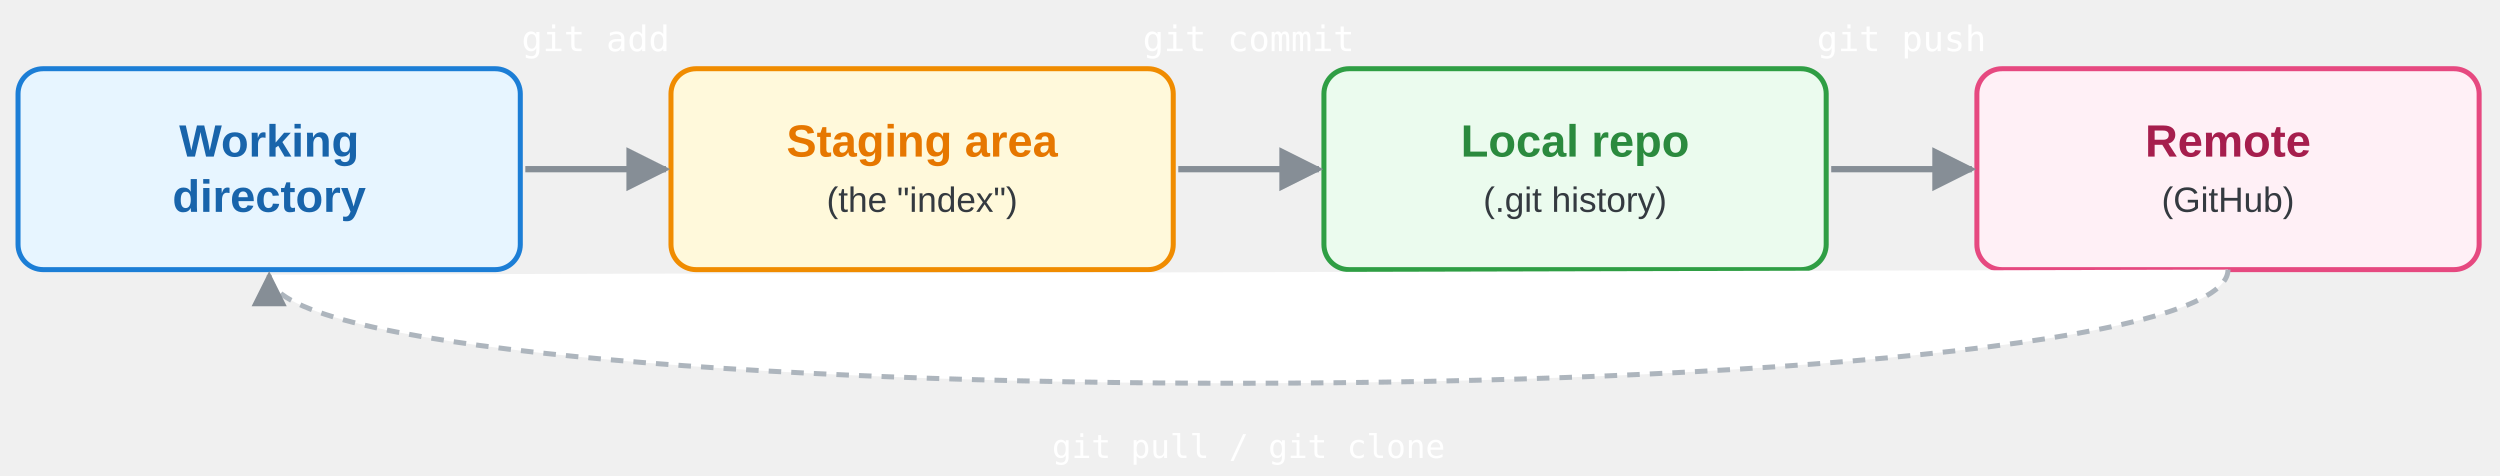
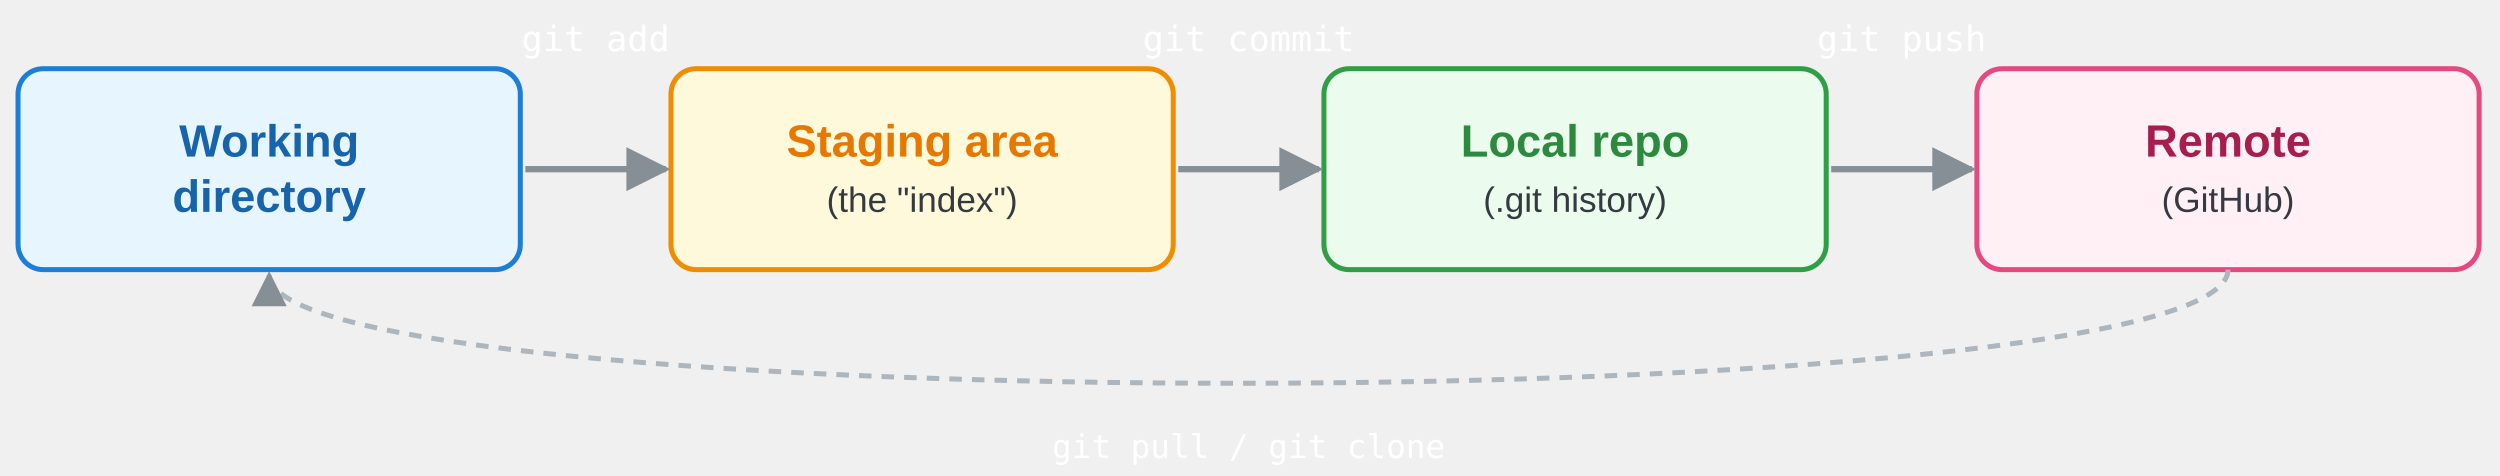
<svg xmlns="http://www.w3.org/2000/svg" viewBox="0 0 995.488 189.509" font-family="'Helvetica Neue', Arial, sans-serif" version="1.1" id="svg13" width="995.488" height="189.509">
  <defs id="defs1">
    <marker id="arrow" viewBox="0 0 10 10" refX="9" refY="5" markerWidth="7" markerHeight="7" orient="auto-start-reverse">
      <path d="M 0,0 10,5 0,10 Z" fill="#868e96" id="path1" />
    </marker>
  </defs>
  <g id="g8" transform="translate(-2.820079,-27.63677)">
    <rect x="10" y="55" width="200" height="80" rx="10" fill="#e7f5ff" stroke="#1c7ed6" stroke-width="2" id="rect1" />
    <text x="110" y="90" text-anchor="middle" font-size="18px" font-weight="bold" fill="#1864ab" id="text1">Working</text>
    <text x="110" y="112" text-anchor="middle" font-size="18px" font-weight="bold" fill="#1864ab" id="text2">directory</text>
    <rect x="270" y="55" width="200" height="80" rx="10" fill="#fff9db" stroke="#f08c00" stroke-width="2" id="rect2" />
    <text x="370" y="90" text-anchor="middle" font-size="18px" font-weight="bold" fill="#e67700" id="text3">Staging area</text>
    <text x="370" y="112" text-anchor="middle" font-size="14px" fill="#343a40" id="text4">(the "index")</text>
    <rect x="530" y="55" width="200" height="80" rx="10" fill="#ebfbee" stroke="#2f9e44" stroke-width="2" id="rect4" />
    <text x="630" y="90" text-anchor="middle" font-size="18px" font-weight="bold" fill="#2b8a3e" id="text5">Local repo</text>
    <text x="630" y="112" text-anchor="middle" font-size="14px" fill="#343a40" id="text6">(.git history)</text>
    <rect x="790" y="55" width="200" height="80" rx="10" fill="#fff0f6" stroke="#e64980" stroke-width="2" id="rect6" />
    <text x="890" y="90" text-anchor="middle" font-size="18px" font-weight="bold" fill="#a61e4d" id="text7">Remote</text>
    <text x="890" y="112" text-anchor="middle" font-size="14px" fill="#343a40" id="text8">(GitHub)</text>
  </g>
  <g stroke="#868e96" stroke-width="2.5" fill="none" id="g10" transform="translate(-2.820079,-27.63677)" style="fill:#ffffff">
    <line x1="212" y1="95" x2="268" y2="95" marker-end="url(#arrow)" id="line8" style="fill:#ffffff" />
    <line x1="472" y1="95" x2="528" y2="95" marker-end="url(#arrow)" id="line9" style="fill:#ffffff" />
    <line x1="732" y1="95" x2="788" y2="95" marker-end="url(#arrow)" id="line10" style="fill:#ffffff" />
  </g>
  <g font-size="14px" fill="#495057" text-anchor="middle" font-family="monospace" id="g12" transform="translate(-2.820079,-27.63677)" style="fill:#ffffff">
    <text x="240" y="48" id="text10" style="fill:#ffffff">git add</text>
    <text x="500" y="48" id="text11" style="fill:#ffffff">git commit</text>
    <text x="760" y="48" id="text12" style="fill:#ffffff">git push</text>
  </g>
-   <path d="m 887.18,107.363 c 0,60 -780,60 -780,2" stroke="#adb5bd" stroke-width="2" fill="none" stroke-dasharray="5, 4" marker-end="url(#arrow)" id="path12" style="fill:#ffffff" />
+   <path d="m 887.18,107.363 c 0,60 -780,60 -780,2" stroke="#adb5bd" stroke-width="2" fill="none" stroke-dasharray="5, 4" marker-end="url(#arrow)" id="path12" style="fill:none" />
  <text x="497.18" y="182.363" text-anchor="middle" font-size="13px" fill="#868e96" font-family="monospace" id="text13" style="fill:#ffffff">git pull / git clone</text>
  <rect style="fill:none" id="rect13" width="995.488" height="189.509" x="0" y="0" />
</svg>
